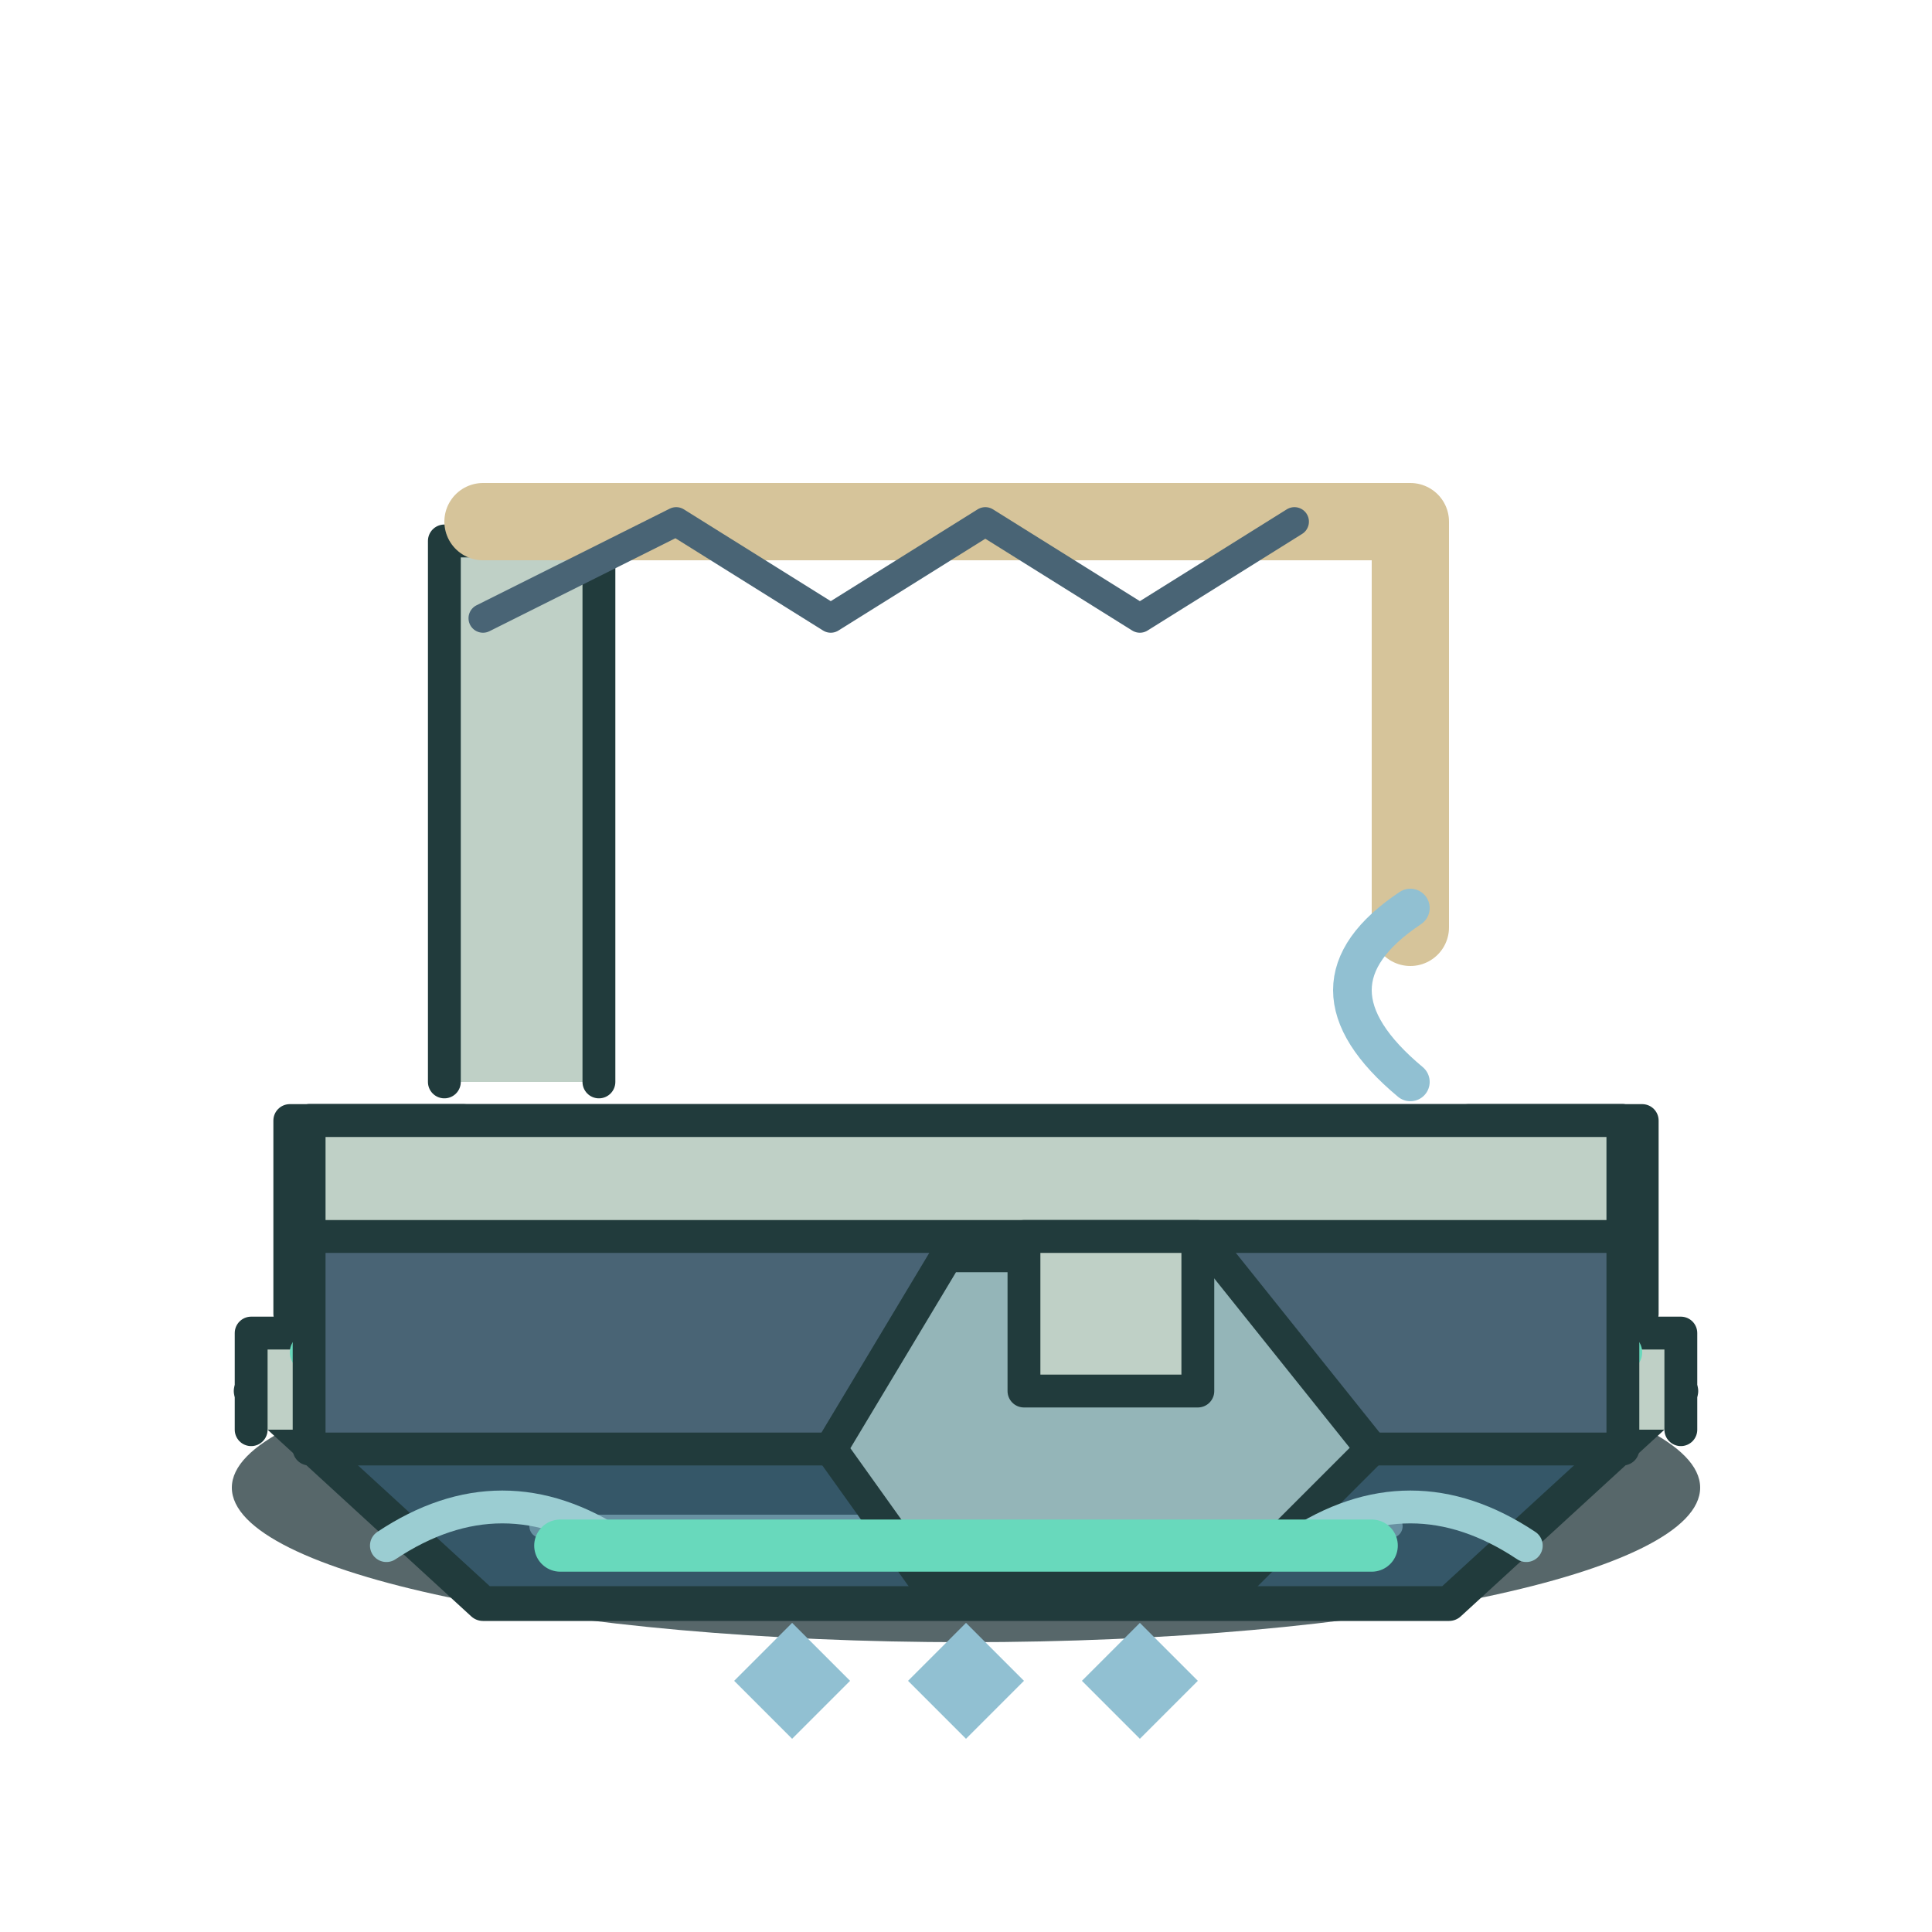
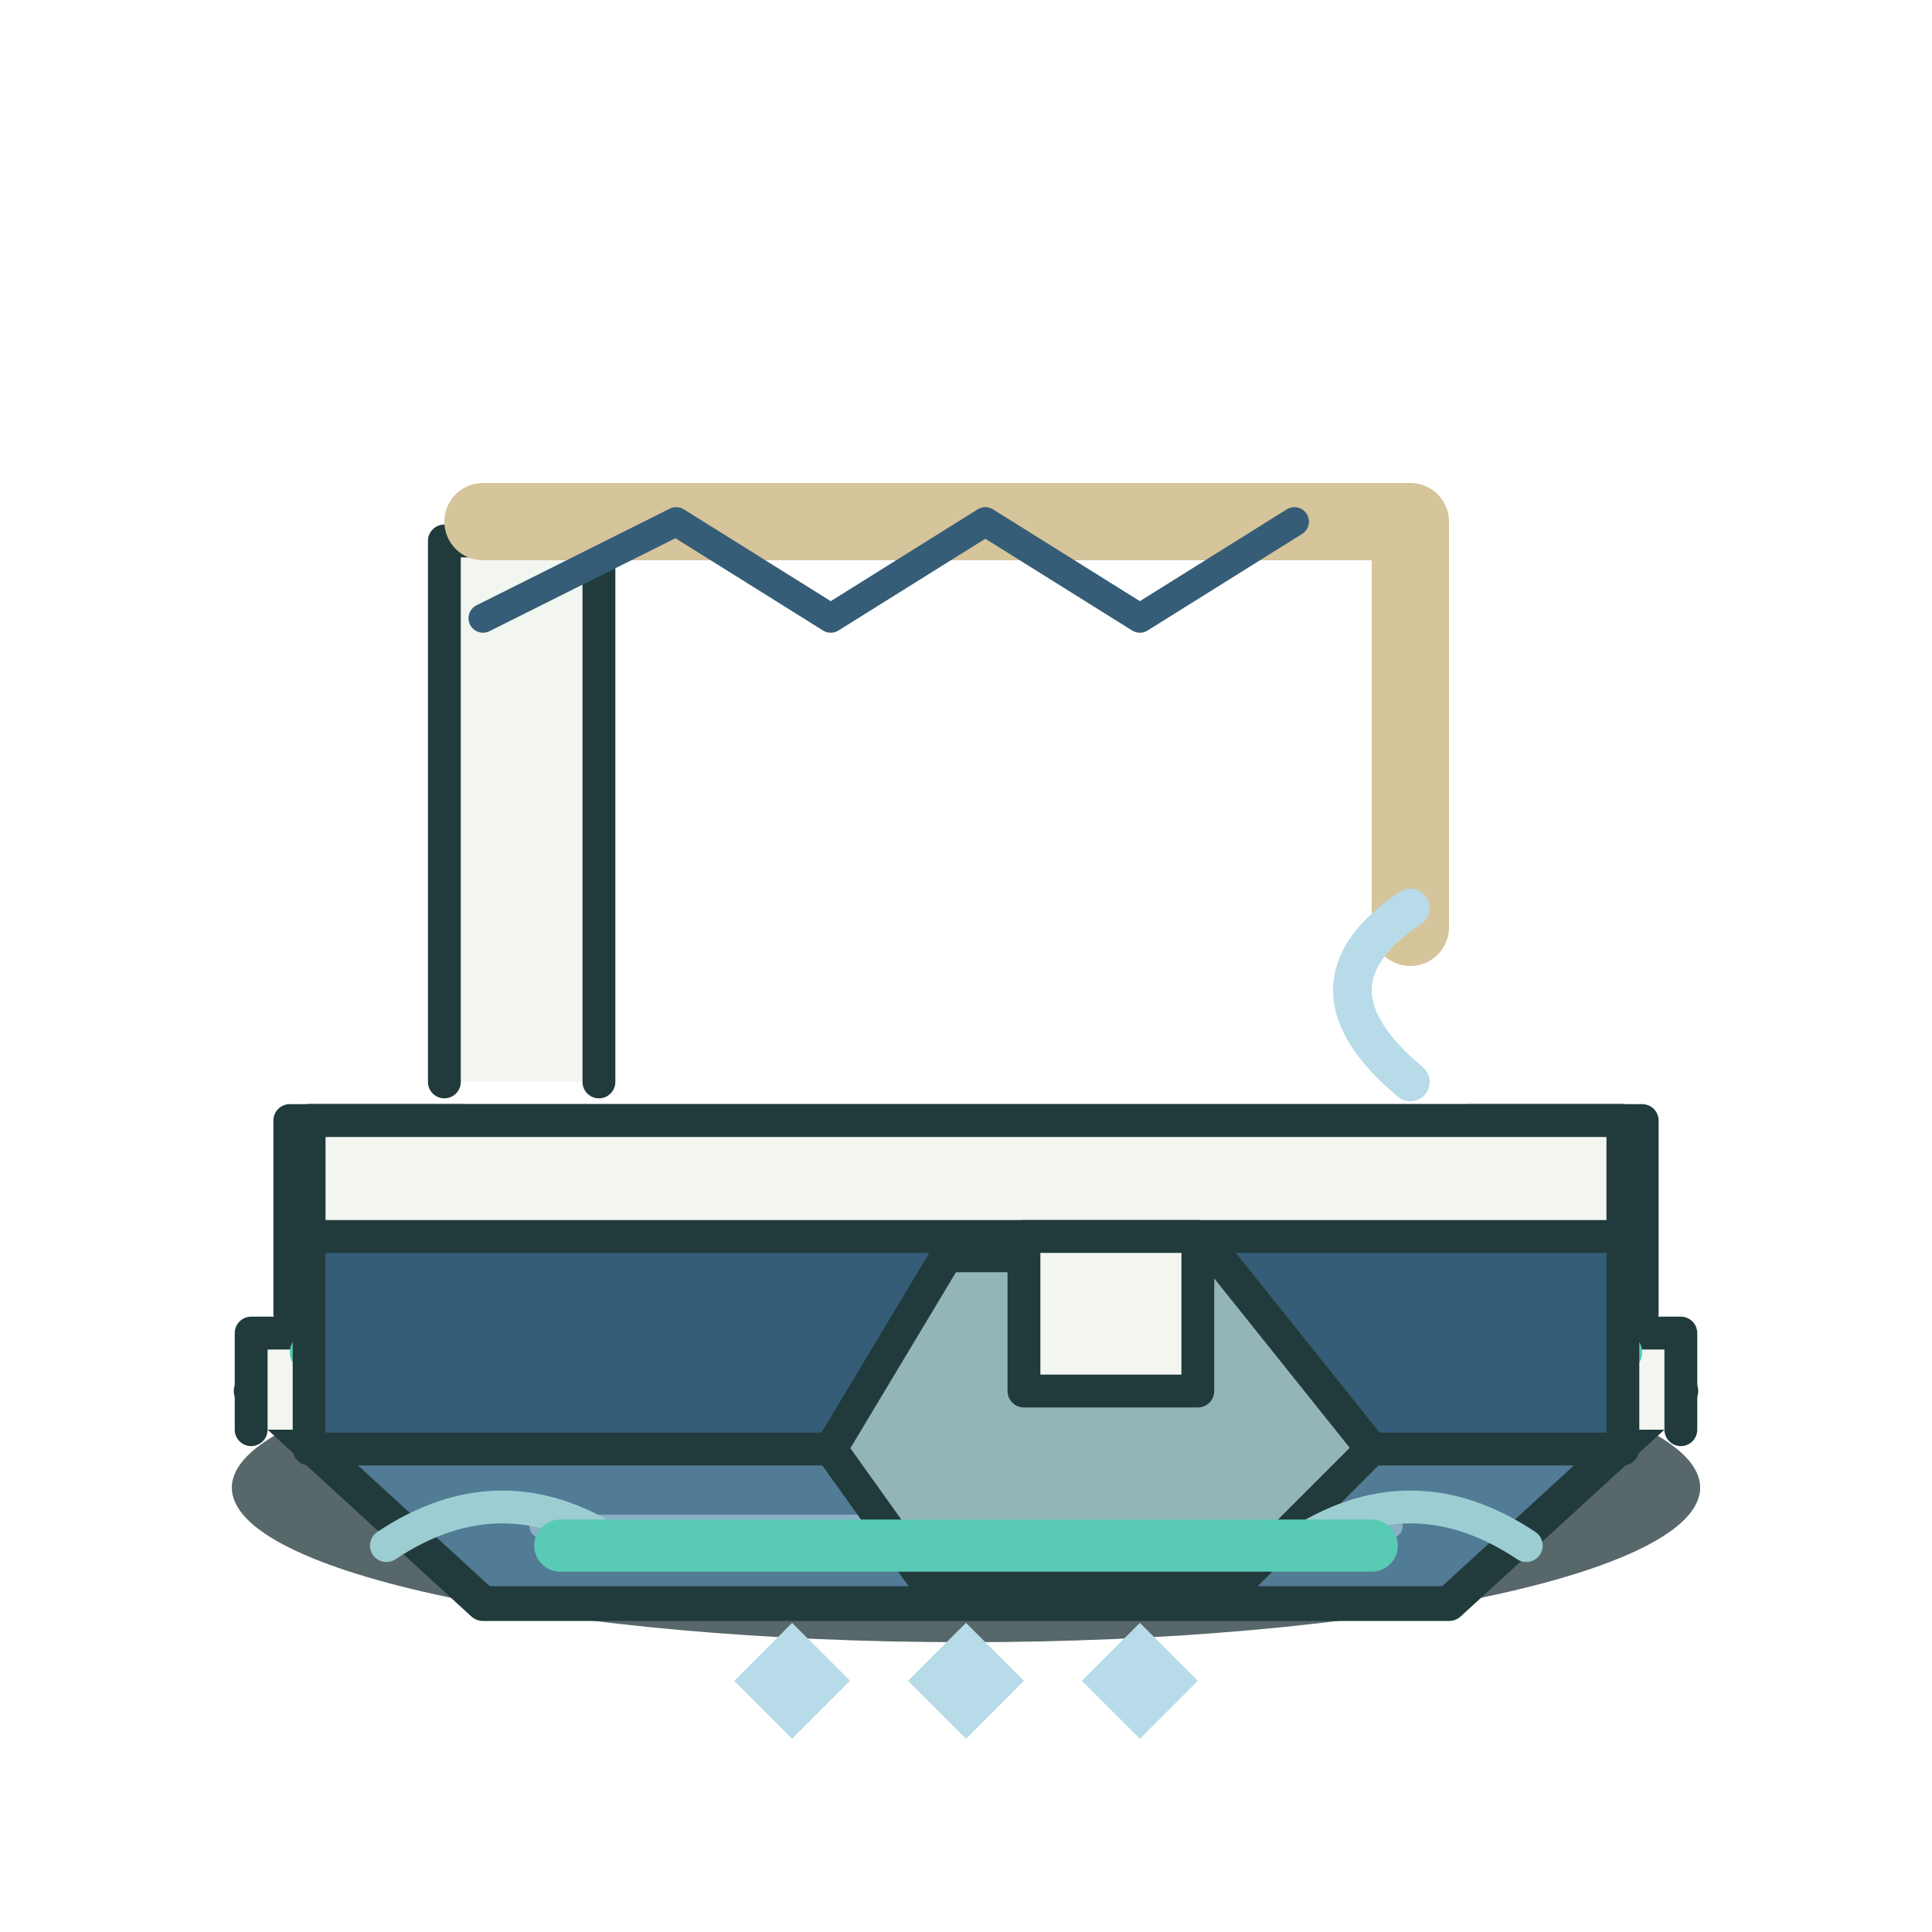
<svg xmlns="http://www.w3.org/2000/svg" viewBox="-50 -50 100 100" role="img" aria-label="军港 Lv.3">
  <g class="building-art building-port" stroke="#213b3c" stroke-width="1.7" stroke-linejoin="round" stroke-linecap="round">
    <ellipse cy="27" rx="38" ry="8" fill="#10272b" opacity=".7" stroke="none" />
-     <path d="M-37 22l14-7h46l14 7-12 11h-50z" fill="#355768" stroke="#213b3c" stroke-width="1.8" />
-     <path d="M-32 24h64m-54 5h44" stroke="#91c0d2" stroke-opacity=".55" stroke-width="1.2" />
-     <path d="M-35 18V8h9v10m52 0V8h9v10" fill="#496475" />
-     <path d="M-32 11h4m28 0h4" stroke="#91c0d2" stroke-width="2" />
-     <path d="M-37 24v-5h11v5m52 0v-5h11v5" fill="#bfd0c6" />
-     <path d="M-34 20h5m58 0h5" stroke="#68d9bc" stroke-width="2" />
-     <path d="M-34 25V8h68v17z" fill="#496475" />
-     <path d="M-34 8h68v6h-68z" fill="#bfd0c6" />
-     <path d="M-27 6v-28h8V6" fill="#bfd0c6" />
+     <path d="M-37 22l14-7h46l14 7-12 11h-50z" fill="#527b96" stroke="#213b3c" stroke-width="1.8" />
+     <path d="M-32 24h64m-54 5h44" stroke="#b7dbe8" stroke-opacity=".55" stroke-width="1.2" />
+     <path d="M-35 18V8h9v10m52 0V8h9v10" fill="#355d78" />
+     <path d="M-32 11h4m28 0h4" stroke="#b7dbe8" stroke-width="2" />
+     <path d="M-37 24v-5h11v5m52 0v-5h11v5" fill="#f3f6f0" />
+     <path d="M-34 20h5m58 0h5" stroke="#59cbb4" stroke-width="2" />
+     <path d="M-34 25V8h68v17z" fill="#355d78" />
+     <path d="M-34 8h68v6h-68z" fill="#f3f6f0" />
+     <path d="M-27 6v-28h8V6" fill="#f3f6f0" />
    <path d="M-25-23h48m0 0v21" fill="none" stroke="#d6c49a" stroke-width="4" />
-     <path d="M-25-18l10-5 8 5 8-5 8 5 8-5" fill="none" stroke="#496475" stroke-width="1.5" />
-     <path d="M23-3q-6 4 0 9" fill="none" stroke="#91c0d2" stroke-width="2" />
+     <path d="M-25-18l10-5 8 5 8-5 8 5 8-5" fill="none" stroke="#355d78" stroke-width="1.5" />
+     <path d="M23-3q-6 4 0 9" fill="none" stroke="#b7dbe8" stroke-width="2" />
    <path d="M-7 25l6-10h14l8 10-7 7H-2z" fill="#94b5b8" />
-     <path d="M3 14h9v8H3z" fill="#bfd0c6" />
+     <path d="M3 14h9v8H3z" fill="#f3f6f0" />
    <path d="M-30 30q6-4 12 0m35 0q6-4 12 0" fill="none" stroke="#9bcdd2" stroke-width="1.7" />
-     <path d="M-21 30h42" stroke="#68d9bc" stroke-width="2.7" />
-     <path d="M-12 37l3-3 3 3-3 3z" fill="#91c0d2" stroke="none" />
-     <path d="M-3 37l3-3 3 3-3 3z" fill="#91c0d2" stroke="none" />
-     <path d="M6 37l3-3 3 3-3 3z" fill="#91c0d2" stroke="none" />
+     <path d="M-21 30h42" stroke="#59cbb4" stroke-width="2.7" />
+     <path d="M-12 37l3-3 3 3-3 3z" fill="#b7dbe8" stroke="none" />
+     <path d="M-3 37l3-3 3 3-3 3z" fill="#b7dbe8" stroke="none" />
+     <path d="M6 37l3-3 3 3-3 3z" fill="#b7dbe8" stroke="none" />
  </g>
</svg>
